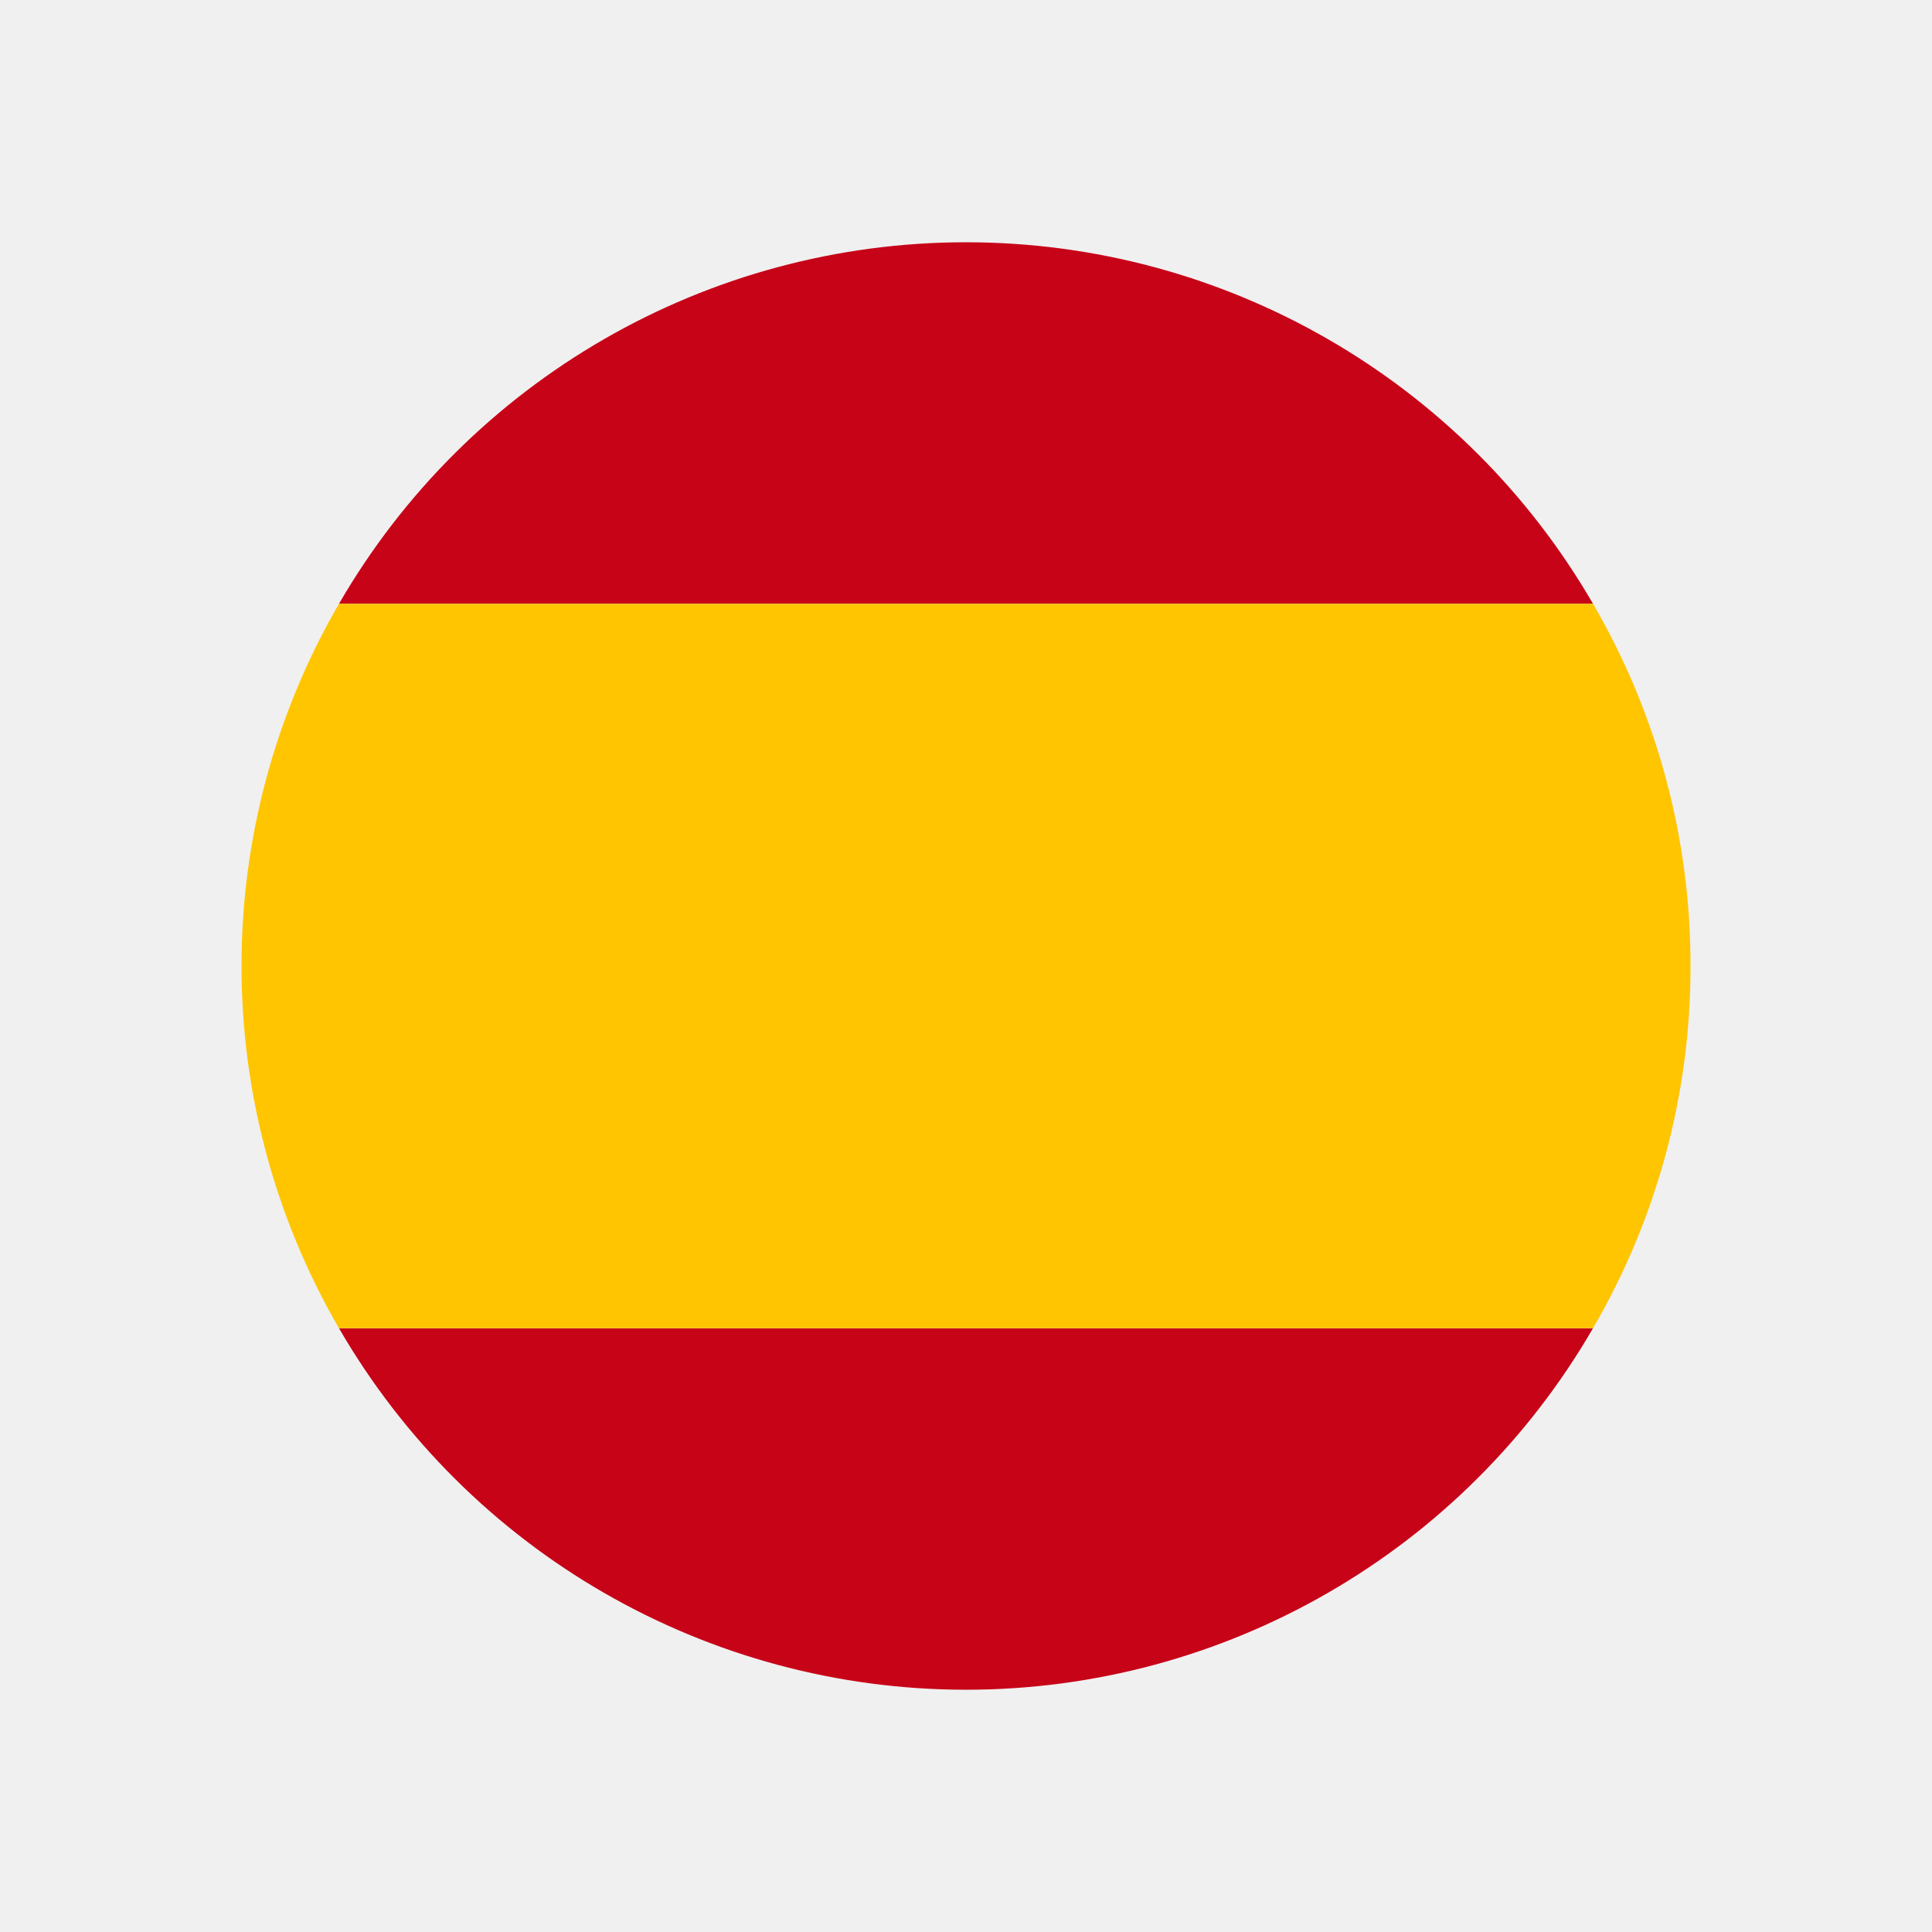
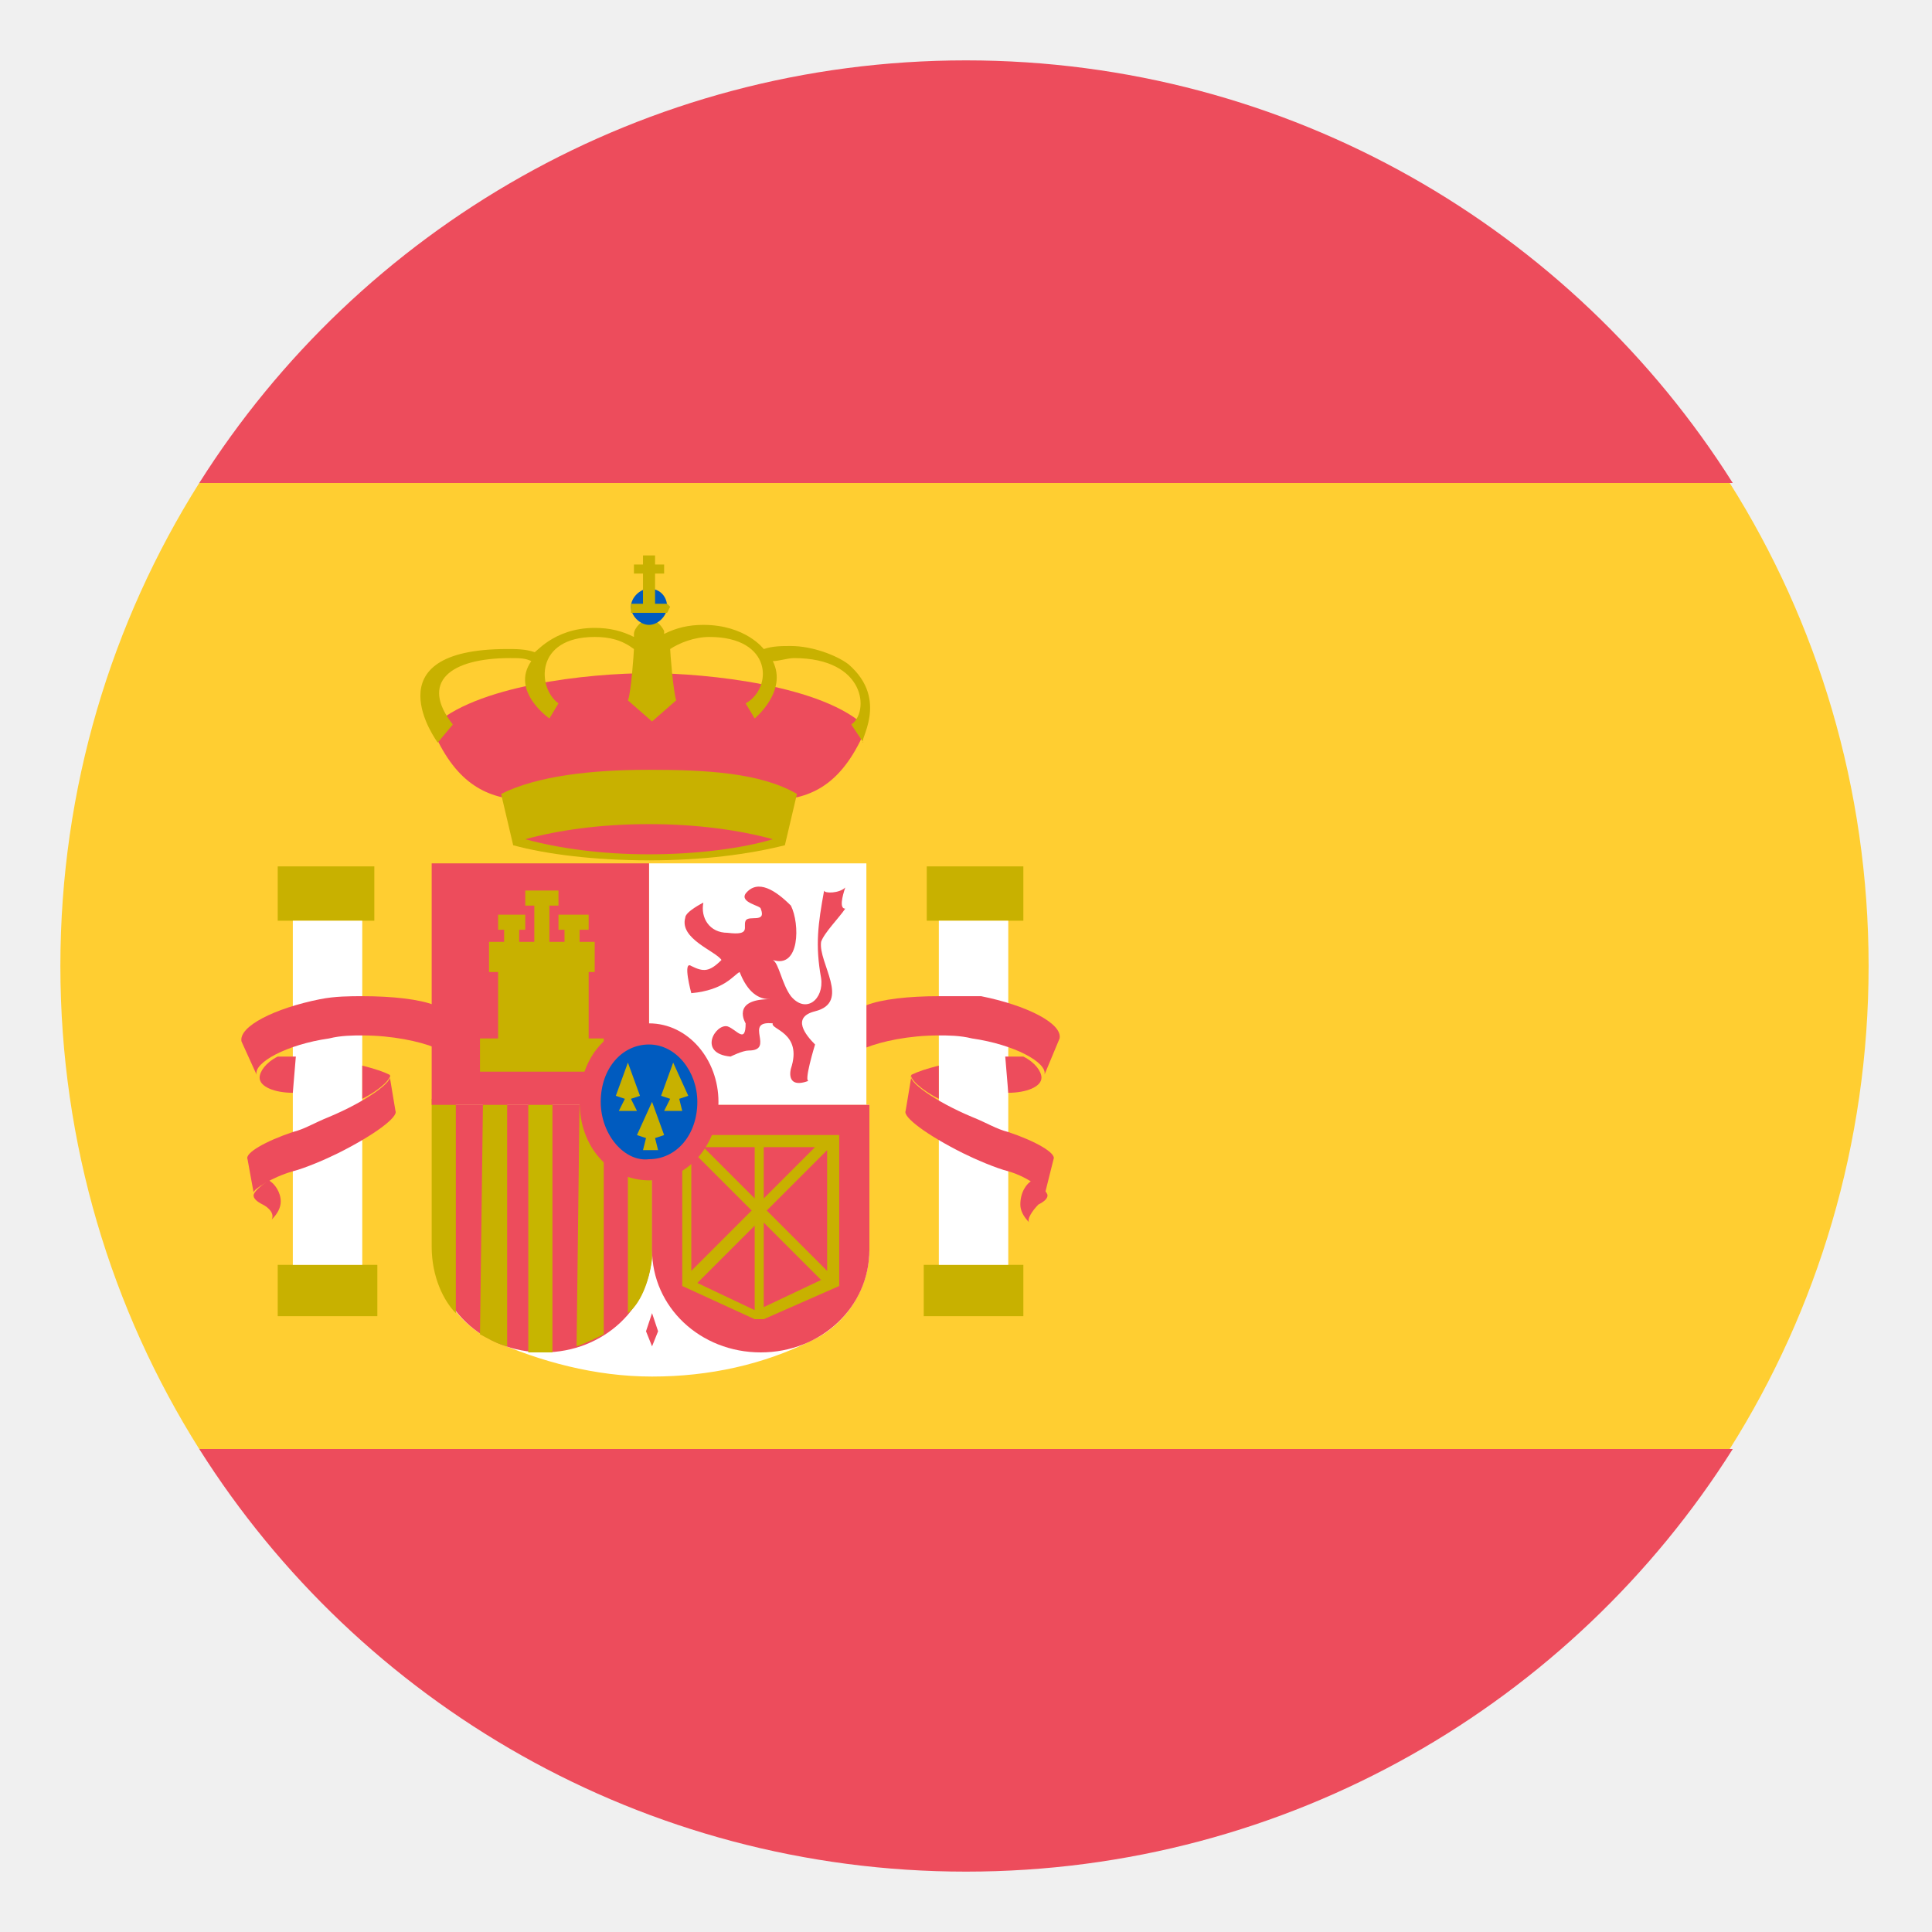
- <svg xmlns="http://www.w3.org/2000/svg" viewBox="0 0 64 64" width="26" height="26">
-   <defs>
-     <style>.cls-1{fill:#c70318;}.cls-2{fill:#ffc500;}</style>
-   </defs>
-   <g id="Spain">
-     <path class="cls-1" d="M52.77,20H11.23a24,24,0,0,1,41.54,0Z" />
-     <path class="cls-1" d="M52.77,44a24,24,0,0,1-41.54,0Z" />
-     <path class="cls-2" d="M56,32a23.73,23.73,0,0,1-3.23,12H11.23a23.91,23.91,0,0,1,0-24H52.77A23.73,23.73,0,0,1,56,32Z" />
+ <svg xmlns="http://www.w3.org/2000/svg" width="800px" height="800px" viewBox="0 0 64 64" aria-hidden="true" role="img" class="iconify iconify--emojione" preserveAspectRatio="xMidYMid meet" fill="#ffffff">
+   <g id="SVGRepo_bgCarrier" stroke-width="0" />
+   <g id="SVGRepo_tracerCarrier" stroke-linecap="round" stroke-linejoin="round" />
+   <g id="SVGRepo_iconCarrier">
+     <path d="M2 32c0 5.9 1.7 11.4 4.6 16h50.7c2.9-4.6 4.6-10.1 4.6-16s-1.7-11.4-4.6-16H6.6C3.7 20.6 2 26.1 2 32z" fill="#ffce31"> </path>
+     <g fill="#ed4c5c">
+       <path d="M57.4 16C52.1 7.6 42.7 2 32 2S11.9 7.6 6.6 16h50.8z"> </path>
+       <path d="M6.6 48c5.3 8.4 14.7 14 25.4 14s20.1-5.6 25.4-14H6.6z"> </path>
+     </g>
+     <g fill="#c8b100">
+       <path d="M9.2 28.7h3.2v1.8H9.2z"> </path>
+       <path d="M9.2 41.9h3.3v1.7H9.2z"> </path>
+     </g>
+     <path d="M8.9 39.1c-.3.2-.5.4-.5.5c0 .1.1.2.3.3c.2.1.4.3.3.5c.2-.2.3-.4.3-.6c0-.3-.2-.6-.4-.7" fill="#ed4c5c"> </path>
+     <path fill="#ffffff" d="M9.7 30.5H12v11.4H9.7z"> </path>
+     <g fill="#ed4c5c">
+       <path d="M14.4 34.7c-.5-.2-1.4-.4-2.4-.4c-.3 0-.7 0-1.1.1c-1.4.2-2.5.8-2.4 1.2L8 34.5c-.1-.5 1.1-1.1 2.6-1.4c.5-.1 1-.1 1.4-.1c1 0 1.9.1 2.4.3v1.4"> </path>
+       <path d="M9.7 36.2c-.6 0-1.1-.2-1.1-.5c0-.2.2-.5.6-.7h.6l-.1 1.2"> </path>
+       <path d="M12 35.3c.4.1.7.2.9.3c.1.1-.3.5-.9.8v-1.1"> </path>
+       <path d="M8.2 38.4c-.1-.2.6-.6 1.5-.9c.4-.1.7-.3 1.2-.5c1.2-.5 2.2-1.2 2-1.4l.2 1.2c.1.2-.7.8-1.9 1.4c-.4.2-1.1.5-1.5.6c-.7.2-1.3.6-1.3.7l-.2-1.1"> </path>
+     </g>
+     <g fill="#c8b100">
+       <path d="M30.7 28.7h3.2v1.8h-3.2z"> </path>
+       <path d="M30.6 41.9h3.3v1.7h-3.3z"> </path>
+     </g>
+     <path d="M34.2 39.1c.3.2.5.4.5.5c0 .1-.1.2-.3.3c-.2.2-.4.5-.3.6c-.2-.2-.3-.4-.3-.6c0-.4.2-.7.4-.8" fill="#ed4c5c"> </path>
+     <path fill="#ffffff" d="M31.1 30.5h2.3v11.4h-2.3z"> </path>
+     <g fill="#ed4c5c">
+       <path d="M28.7 34.7c.5-.2 1.4-.4 2.4-.4c.3 0 .7 0 1.1.1c1.4.2 2.5.8 2.4 1.2l.5-1.2c.1-.5-1.1-1.1-2.6-1.4h-1.4c-1 0-1.9.1-2.4.3v1.4"> </path>
+       <path d="M33.4 36.2c.6 0 1.1-.2 1.1-.5c0-.2-.2-.5-.6-.7h-.6l.1 1.2"> </path>
+       <path d="M31.1 35.3c-.4.1-.7.2-.9.3c-.1.1.3.5.9.8v-1.1"> </path>
+       <path d="M34.9 38.4c.1-.2-.6-.6-1.5-.9c-.4-.1-.7-.3-1.2-.5c-1.2-.5-2.2-1.2-2-1.4l-.2 1.2c-.1.2.7.8 1.9 1.4c.4.2 1.1.5 1.5.6c.7.2 1.3.7 1.2.8l.3-1.2"> </path>
+       <path d="M21.5 22.3c1.9 0 5.8.4 7.2 1.8c-1.5 3.6-3.9 2.1-7.2 2.1c-3.2 0-5.7 1.5-7.2-2.1c1.4-1.4 5.2-1.8 7.2-1.8"> </path>
+     </g>
+     <g fill="#c8b100">
+       <path d="M26.4 26.3c-1.2-.7-3-.8-4.9-.8c-1.9 0-3.7.2-4.9.8L17 28c1.1.3 2.7.5 4.5.5c1.8 0 3.3-.2 4.5-.5l.4-1.7"> </path>
+       <path d="M28.1 22c-.4-.3-1.2-.6-1.9-.6c-.3 0-.6 0-.9.1c0 0-.6-.8-2-.8c-.5 0-.9.1-1.3.3v-.1c-.1-.2-.3-.4-.5-.4s-.5.3-.5.5v.1c-.4-.2-.8-.3-1.3-.3c-1.4 0-2 .9-2 .8c-.3-.1-.6-.1-.9-.1c-4.6 0-2.3 3.1-2.3 3.1l.5-.6c-1.1-1.4-.1-2.2 1.9-2.2c.3 0 .5 0 .7.1c-.7 1 .6 1.9.6 1.9l.3-.5c-.7-.5-.8-2.2 1.2-2.2c.5 0 .9.1 1.3.4c0 .1-.1 1.5-.2 1.7l.8.7l.8-.7c-.1-.3-.2-1.6-.2-1.7c.3-.2.8-.4 1.3-.4c2.1 0 2.1 1.7 1.2 2.2l.3.5s1.1-.9.6-1.9c.2 0 .5-.1.7-.1c2.4 0 2.5 1.8 1.9 2.2l.4.6c-.2 0 .9-1.4-.5-2.6"> </path>
+     </g>
+     <path d="M20.9 20.1c0-.3.3-.6.6-.6c.4 0 .6.3.6.6s-.3.6-.6.6s-.6-.3-.6-.6" fill="#005bbf"> </path>
+     <path fill="#c8b100" d="M21.3 18.4v.3H21v.3h.3v1h-.4v.3h1.2l.1-.2l-.1-.1h-.4v-1h.3v-.3h-.3v-.3z"> </path>
+     <path d="M21.5 28.3c-1.6 0-3-.2-4.1-.5c1.1-.3 2.5-.5 4.1-.5c1.6 0 3 .2 4.1.5c-1 .3-2.5.5-4.1.5" fill="#ed4c5c"> </path>
+     <g fill="#ffffff">
+       <path d="M21.6 45.6c-1.9 0-3.7-.5-5.3-1.2c-1.2-.6-1.9-1.7-1.9-3v-4.8h14.4v4.8c0 1.3-.8 2.5-1.9 3c-1.6.8-3.4 1.2-5.3 1.2"> </path>
+       <path d="M21.5 28.6h7.2v8h-7.2z"> </path>
+     </g>
+     <path d="M21.6 41.4c0 1.9-1.6 3.4-3.6 3.4s-3.6-1.5-3.6-3.4v-4.8h7.2v4.8" fill="#ed4c5c"> </path>
+     <g fill="#c8b100">
+       <path d="M15.9 44.2c.2.1.5.3.9.4v-8.2H16l-.1 7.8"> </path>
+       <path d="M14.3 41.3c0 1 .4 1.8.8 2.2v-7.1h-.8v4.9"> </path>
+     </g>
+     <path d="M17.5 44.8h.8v-8.4h-.8v8.4" fill="#c7b500"> </path>
+     <path d="M19.1 44.6c.3-.1.7-.3.9-.4v-7.8h-.8l-.1 8.2" fill="#c8b100"> </path>
+     <path fill="#ed4c5c" d="M14.3 28.6h7.2v8h-7.2z"> </path>
+     <path d="M20.8 43.5c.4-.3.7-1 .8-1.8v-5.2h-.8v7" fill="#c8b100"> </path>
+     <g fill="#ed4c5c">
+       <path d="M28.8 36.6v4.8c0 1.9-1.6 3.4-3.6 3.4s-3.6-1.5-3.6-3.4v-4.8h7.2"> </path>
+       <path d="M26.2 30c.3.6.3 2.1-.6 1.8c.2.1.3.8.6 1.2c.5.6 1.1.1 1-.6c-.2-1.1-.1-1.8.1-2.9c0 .1.5.1.7-.1c-.1.3-.2.7 0 .7c-.2.3-.7.8-.8 1.1c-.1.7 1 2-.2 2.3c-.8.2-.3.8 0 1.1c0 0-.4 1.3-.2 1.2c-.8.3-.6-.4-.6-.4c.4-1.2-.7-1.3-.6-1.5c-1-.1.1.9-.8.9c-.2 0-.6.2-.6.2c-1.1-.1-.5-1.1-.1-1c.3.1.6.6.6-.1c0 0-.5-.8.8-.8c-.5 0-.8-.4-1-.9c-.2.1-.5.6-1.6.7c0 0-.3-1.1 0-.9c.4.2.6.2 1-.2c-.2-.3-1.4-.7-1.2-1.4c0-.2.6-.5.6-.5c-.1.5.2 1 .8 1c.8.1.5-.2.6-.4c.1-.2.7.1.5-.4c0-.1-.7-.2-.5-.5c.4-.5 1-.1 1.5.4"> </path>
+       <path d="M21.6 44.6l-.2-.5l.2-.6l.2.6l-.2.5"> </path>
+     </g>
+     <g fill="#c8b100">
+       <path d="M16.5 30.3v.5h.2v.4h-.5v1h.3v2.2h-.6v1.1H20v-1.1h-.5v-2.2h.2v-1h-.5v-.4h.3v-.5h-1v.5h.2v.4h-.5V30h.3v-.5h-1.1v.5h.3v1.2h-.5v-.4h.2v-.5z"> </path>
+       <path d="M27.8 42.6v-5h-5.2v5l2.4 1.1h.3l2.5-1.1M25 38v1.7L23.3 38H25m-2.1.1l2 2l-2 2v-4m.2 4.4l1.9-1.9v2.8l-1.9-.9m2.2.8v-2.8l1.9 1.9l-1.9.9m2.1-1.2l-2-2l2-2v4M25.3 38H27l-1.7 1.7V38"> </path>
+     </g>
+     <path d="M19.2 36.5c0-1.5 1-2.6 2.3-2.6s2.3 1.2 2.3 2.6c0 1.4-1 2.6-2.3 2.6s-2.3-1.1-2.3-2.6" fill="#ed4c5c"> </path>
+     <path d="M19.9 36.5c0-1.1.7-1.9 1.6-1.9c.9 0 1.6.9 1.6 1.9c0 1.1-.7 1.9-1.6 1.9c-.8.1-1.6-.8-1.6-1.9" fill="#005bbf"> </path>
+     <g fill="#c8b100">
+       <path d="M20.8 35.2l-.4 1.1l.3.1l-.2.4h.6l-.2-.4l.3-.1l-.4-1.1"> </path>
+       <path d="M22.3 35.2l-.4 1.1l.3.1l-.2.4h.6l-.1-.4l.3-.1l-.5-1.1"> </path>
+       <path d="M21.6 36.5l-.5 1.1l.3.1l-.1.4h.5l-.1-.4l.3-.1l-.4-1.1"> </path>
+     </g>
  </g>
</svg>
